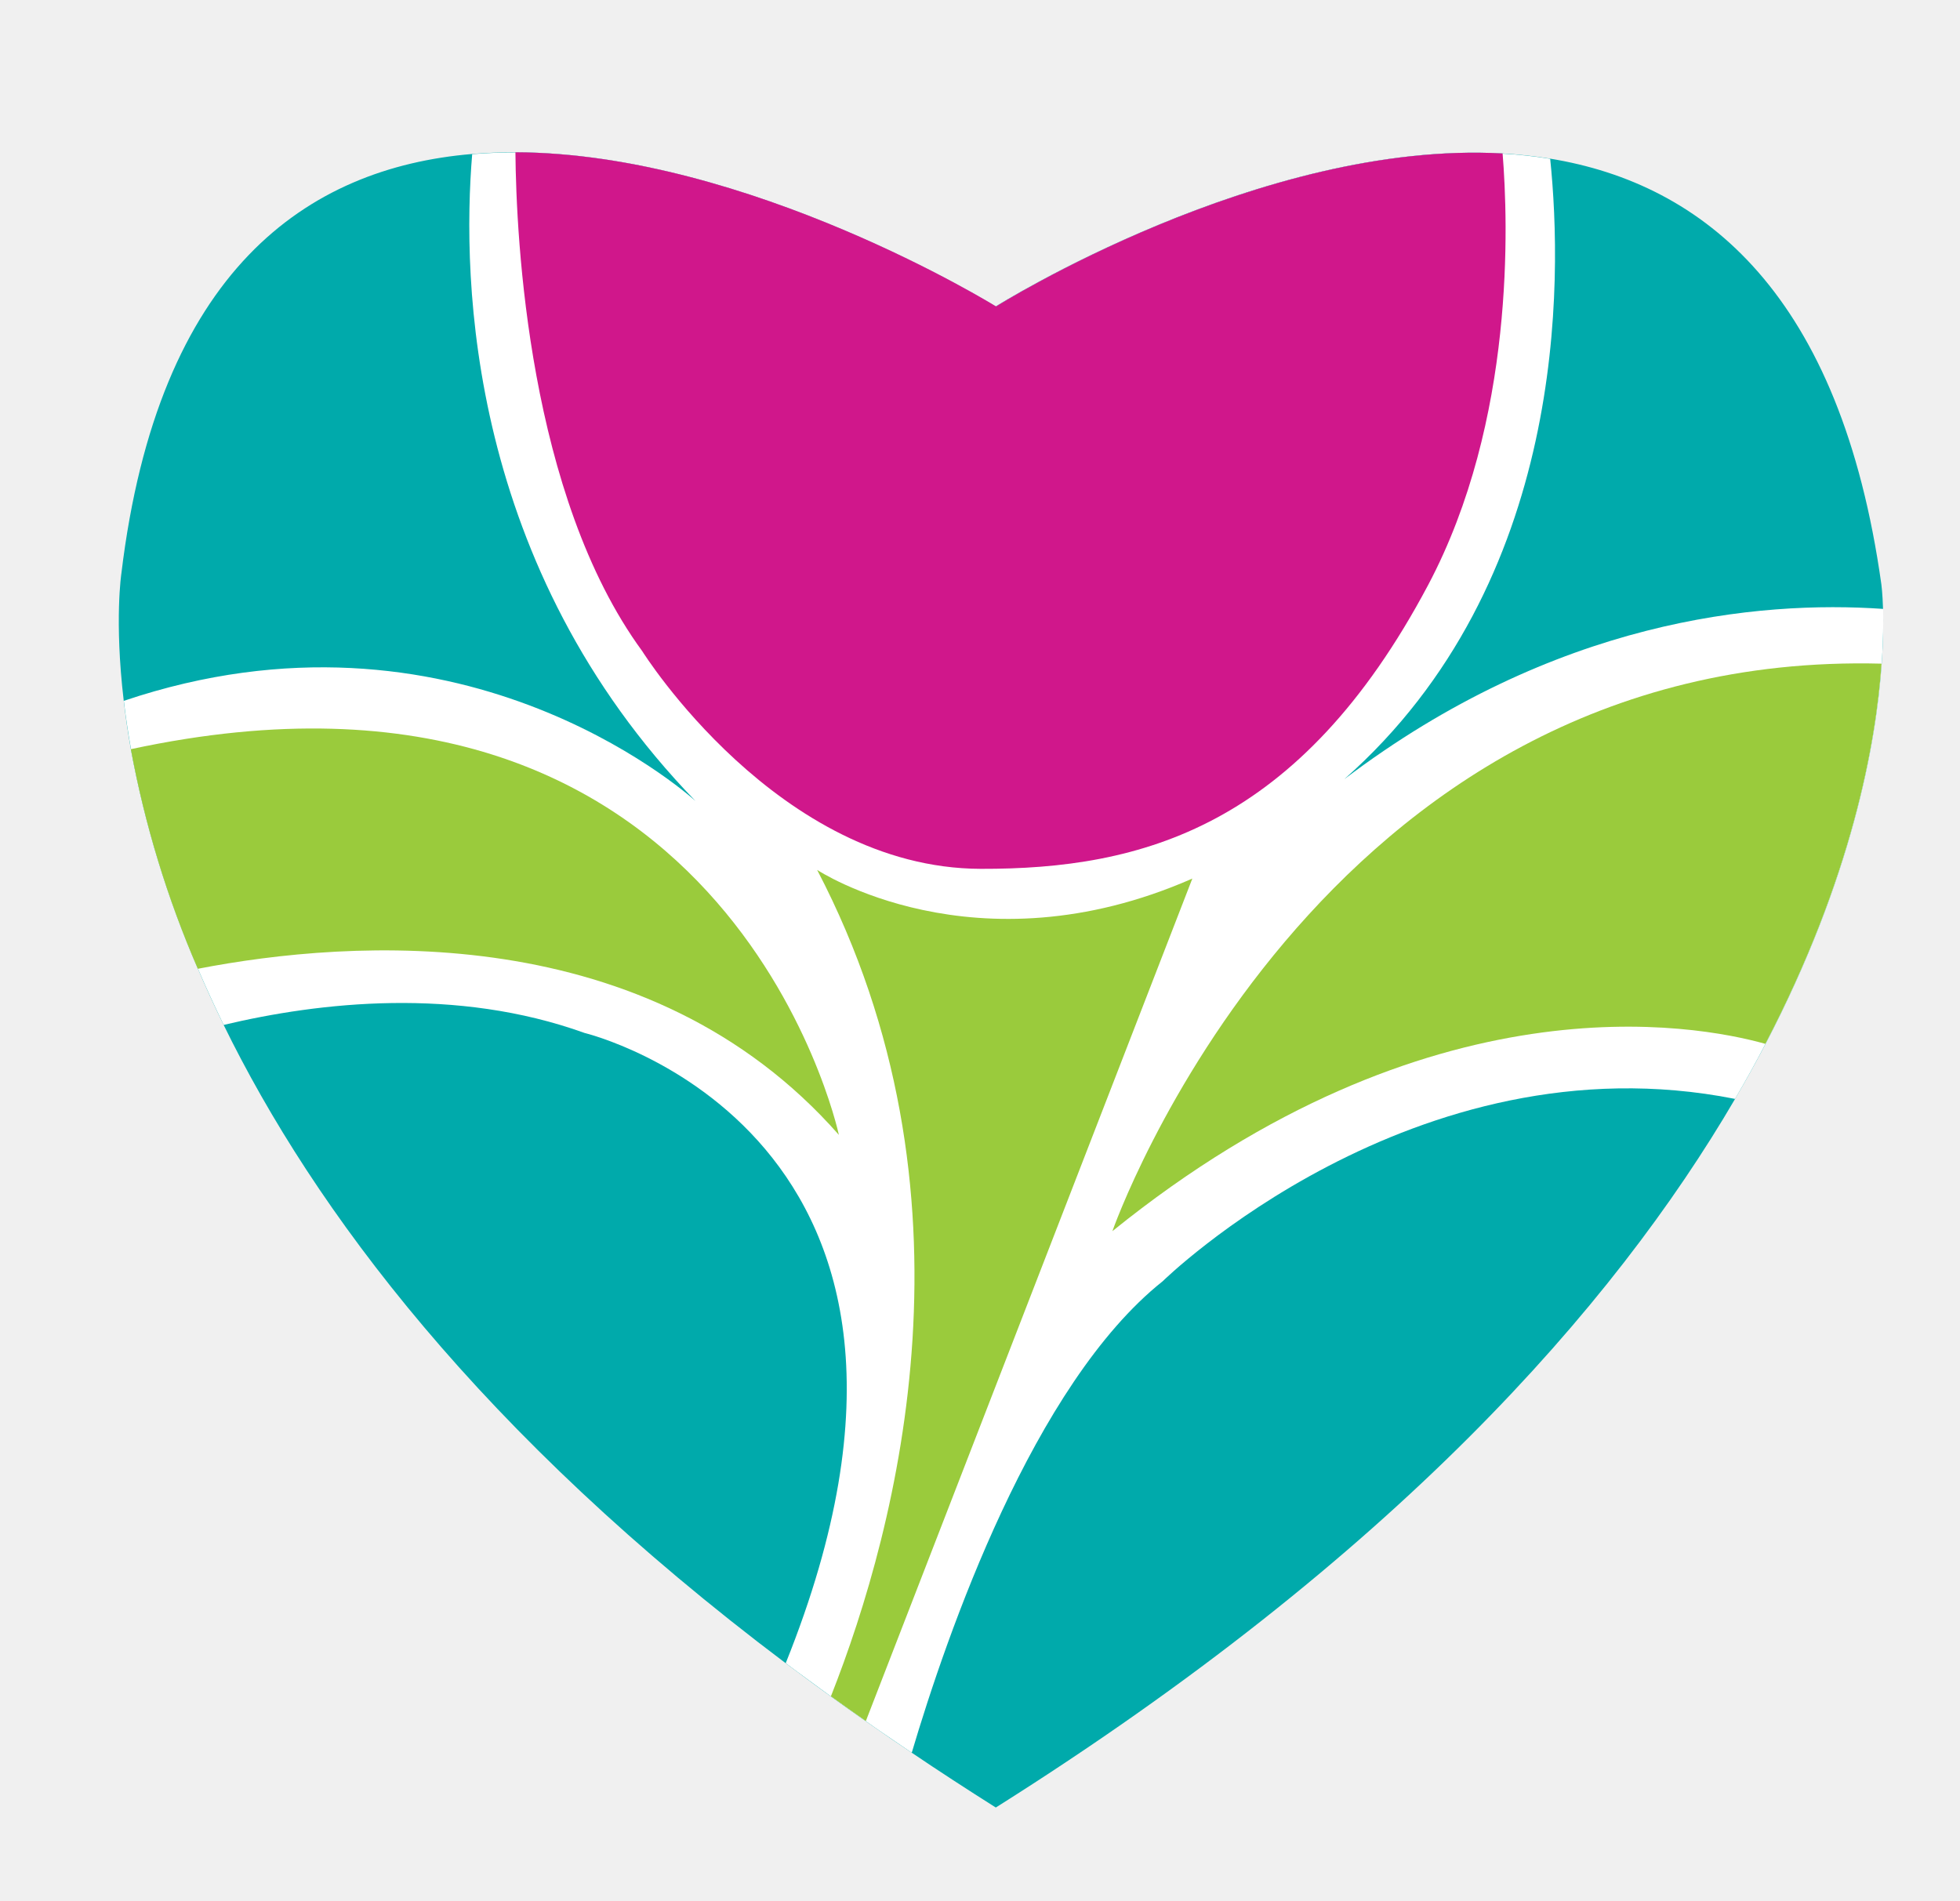
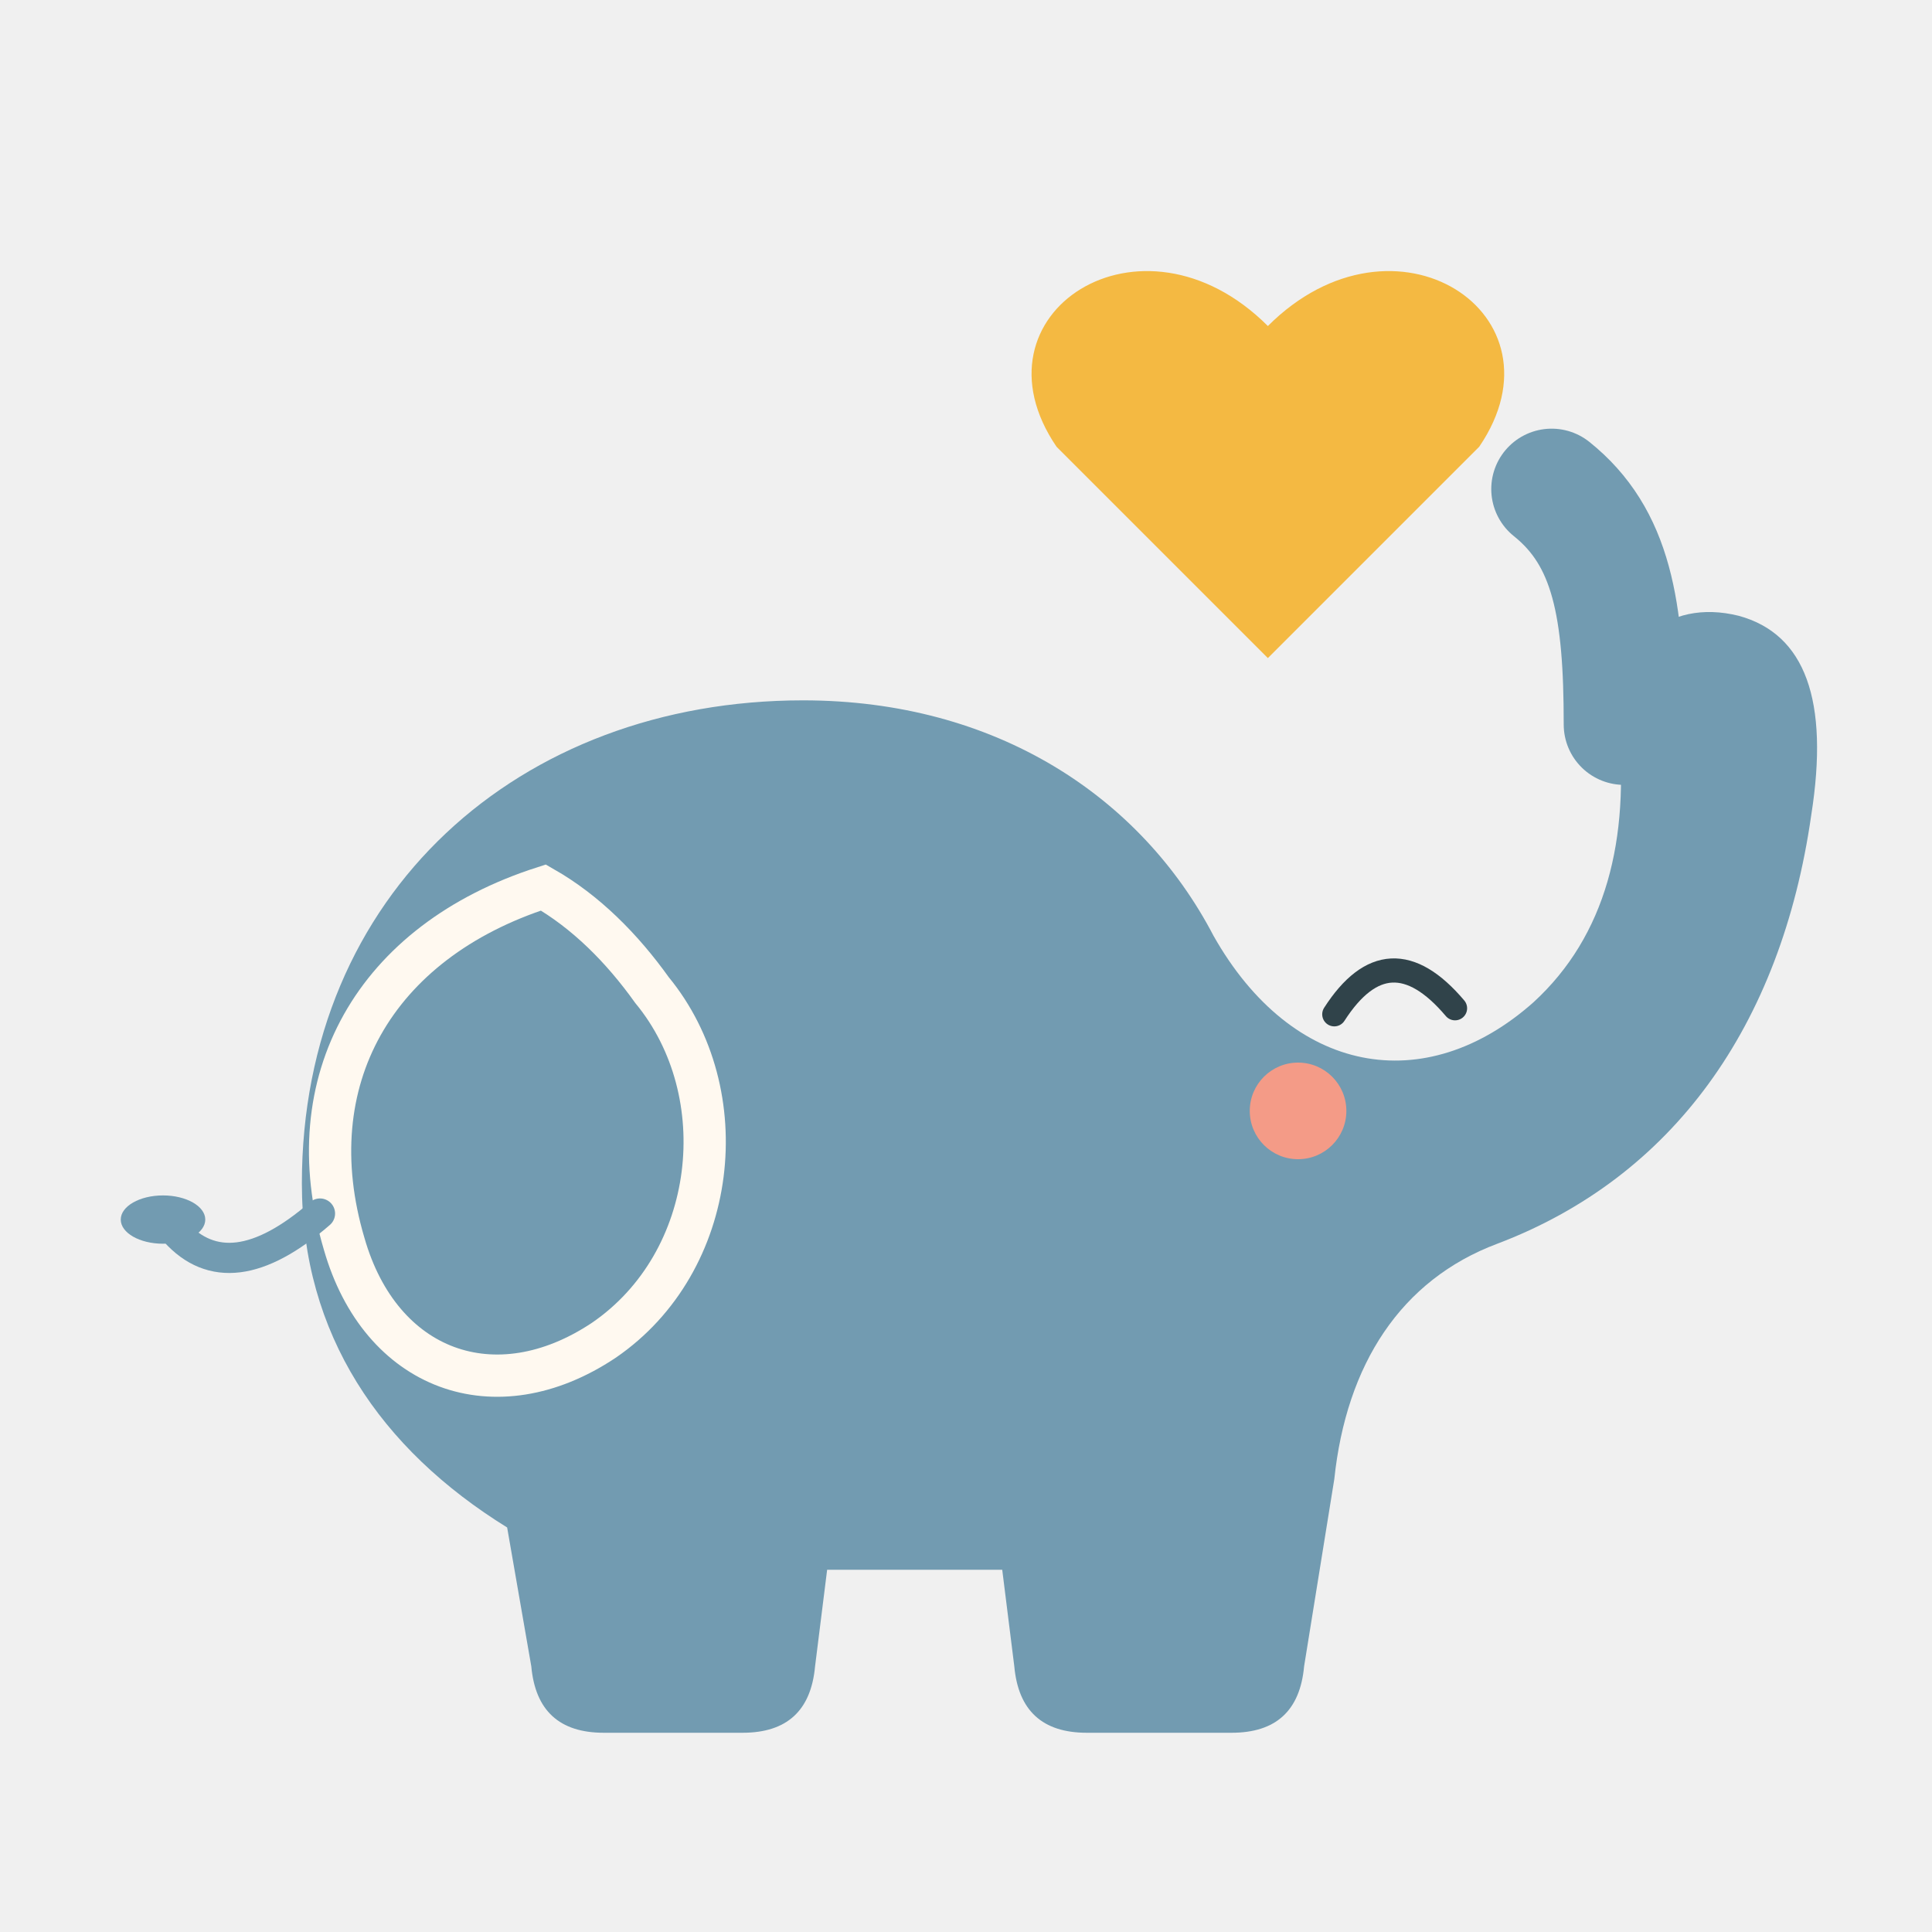
- <svg xmlns="http://www.w3.org/2000/svg" viewBox="212 506 33 32">
-   <path d="M243.682 517.175C243.589 518.516 243.184 520.784 241.726 523.578C241.568 523.88 241.397 524.189 241.213 524.504C239.164 528.011 235.453 532.224 228.766 536.436C228.278 536.128 227.805 535.82 227.349 535.512C227.245 535.442 227.141 535.372 227.038 535.302C226.957 535.246 226.876 535.191 226.796 535.135C226.614 535.01 226.435 534.884 226.258 534.758L225.995 534.57L225.988 534.565L225.735 534.381L225.58 534.267C225.525 534.226 225.469 534.185 225.414 534.144L225.227 534.005C220.091 530.139 217.286 526.367 215.764 523.255C215.606 522.932 215.462 522.617 215.331 522.31C214.816 521.124 214.438 519.883 214.203 518.612C214.151 518.322 214.112 518.05 214.083 517.798C213.923 516.441 214.044 515.653 214.044 515.653C214.66 510.548 217.17 508.828 219.947 508.593C220.188 508.573 220.43 508.564 220.674 508.564C224.596 508.576 228.765 511.16 228.765 511.16C228.765 511.16 233.22 508.358 237.295 508.584C237.564 508.599 237.831 508.628 238.097 508.671C240.692 509.095 242.992 510.954 243.676 515.84C243.676 515.84 243.696 515.982 243.704 516.25C243.71 516.475 243.709 516.786 243.682 517.175Z" fill="#00AAAB" />
-   <path d="M243.682 517.176C243.589 518.517 243.184 520.784 241.725 523.578C241.568 523.88 241.397 524.189 241.213 524.504C235.795 523.429 231.576 527.574 231.576 527.574C229.399 529.307 227.942 533.519 227.351 535.513C227.247 535.442 227.143 535.372 227.041 535.302C226.959 535.247 226.878 535.191 226.798 535.136C226.616 535.01 226.437 534.884 226.26 534.758L225.997 534.57L225.991 534.566L225.738 534.381L225.583 534.267C225.527 534.226 225.472 534.185 225.416 534.145L225.229 534.005C228.821 525.072 221.844 523.394 221.844 523.394C219.681 522.615 217.383 522.874 215.766 523.258C215.609 522.935 215.464 522.62 215.333 522.313C214.818 521.127 214.44 519.886 214.206 518.615C214.154 518.325 214.114 518.053 214.085 517.801C219.652 515.923 223.522 519.32 223.709 519.487C219.887 515.542 219.773 510.732 219.95 508.596C220.19 508.576 220.432 508.567 220.676 508.567C224.598 508.579 228.768 511.163 228.768 511.163C228.768 511.163 233.222 508.361 237.297 508.587C237.566 508.602 237.834 508.631 238.1 508.674C238.312 510.73 238.389 515.802 234.634 519.12C238.182 516.433 241.6 516.107 243.706 516.253C243.71 516.475 243.709 516.787 243.682 517.176Z" fill="white" />
-   <path d="M236.045 515.851C233.882 519.928 231.221 520.637 228.513 520.63C225.099 520.621 222.813 516.964 222.813 516.964C220.897 514.346 220.691 510.018 220.678 508.564C224.6 508.576 228.77 511.16 228.77 511.16C228.77 511.16 233.224 508.358 237.299 508.584C237.393 509.744 237.513 513.08 236.045 515.851Z" fill="#D0178B" />
-   <path d="M243.679 517.175C243.586 518.515 243.181 520.783 241.723 523.577C240.546 523.247 236.069 522.413 230.729 526.731C230.729 526.731 234.149 516.927 243.679 517.175Z" fill="#9ACB3C" />
-   <path d="M226.124 525.11C222.912 521.457 217.922 521.811 215.331 522.313C214.816 521.127 214.438 519.886 214.203 518.615C224.21 516.462 226.099 524.991 226.124 525.11Z" fill="#9ACB3C" />
-   <path d="M232.075 520.794L226.578 534.98C226.379 534.841 226.183 534.702 225.99 534.563C227.129 531.676 228.59 526.072 225.758 520.648C225.758 520.648 228.413 522.403 232.075 520.794Z" fill="#9ACB3C" />
+ <svg xmlns="http://www.w3.org/2000/svg" viewBox="210 10 320 320">
+   <path d="M420 64 C399 43 370 62 385 84 L420 119 L455 84 C470 62 441 43 420 64Z" fill="#F4B942" />
+   <path d="M260 206 C260 158 296 126 343 126 C375 126 399 142 411 165 C424 188 446 192 464 176 C476 165 480 149 478 130 C477 117 486 109 498 112 C509 115 513 126 510 145 C505 180 487 205 458 216 C442 222 433 236 431 255 L426 286 Q425 297 414 297 L390 297 Q379 297 378 286 L376 270 L347 270 L345 286 Q344 297 333 297 L310 297 Q299 297 298 286 L294 263 C273 250 260 231 260 206Z" fill="#729BB1" />
+   <path d="M300 157 C272 166 259 189 267 216 C273 237 292 244 310 232 C329 219 332 191 318 174 C313 167 307 161 300 157Z" fill="#729BB1" stroke="#FFF9F0" stroke-width="7" />
+   <path d="M479 130 C479 111 477 99 467 91" fill="none" stroke="#729BB1" stroke-width="20" stroke-linecap="round" />
+   <path d="M431 178 Q440 164 451 177" fill="none" stroke="#30434A" stroke-width="4" stroke-linecap="round" />
+   <circle cx="425" cy="194" r="8" fill="#F49B87" />
+   <path d="M263 211 Q248 224 239 214" fill="none" stroke="#729BB1" stroke-width="5" stroke-linecap="round" />
+   <ellipse cx="237" cy="212" rx="7" ry="4" fill="#729BB1" />
</svg>
